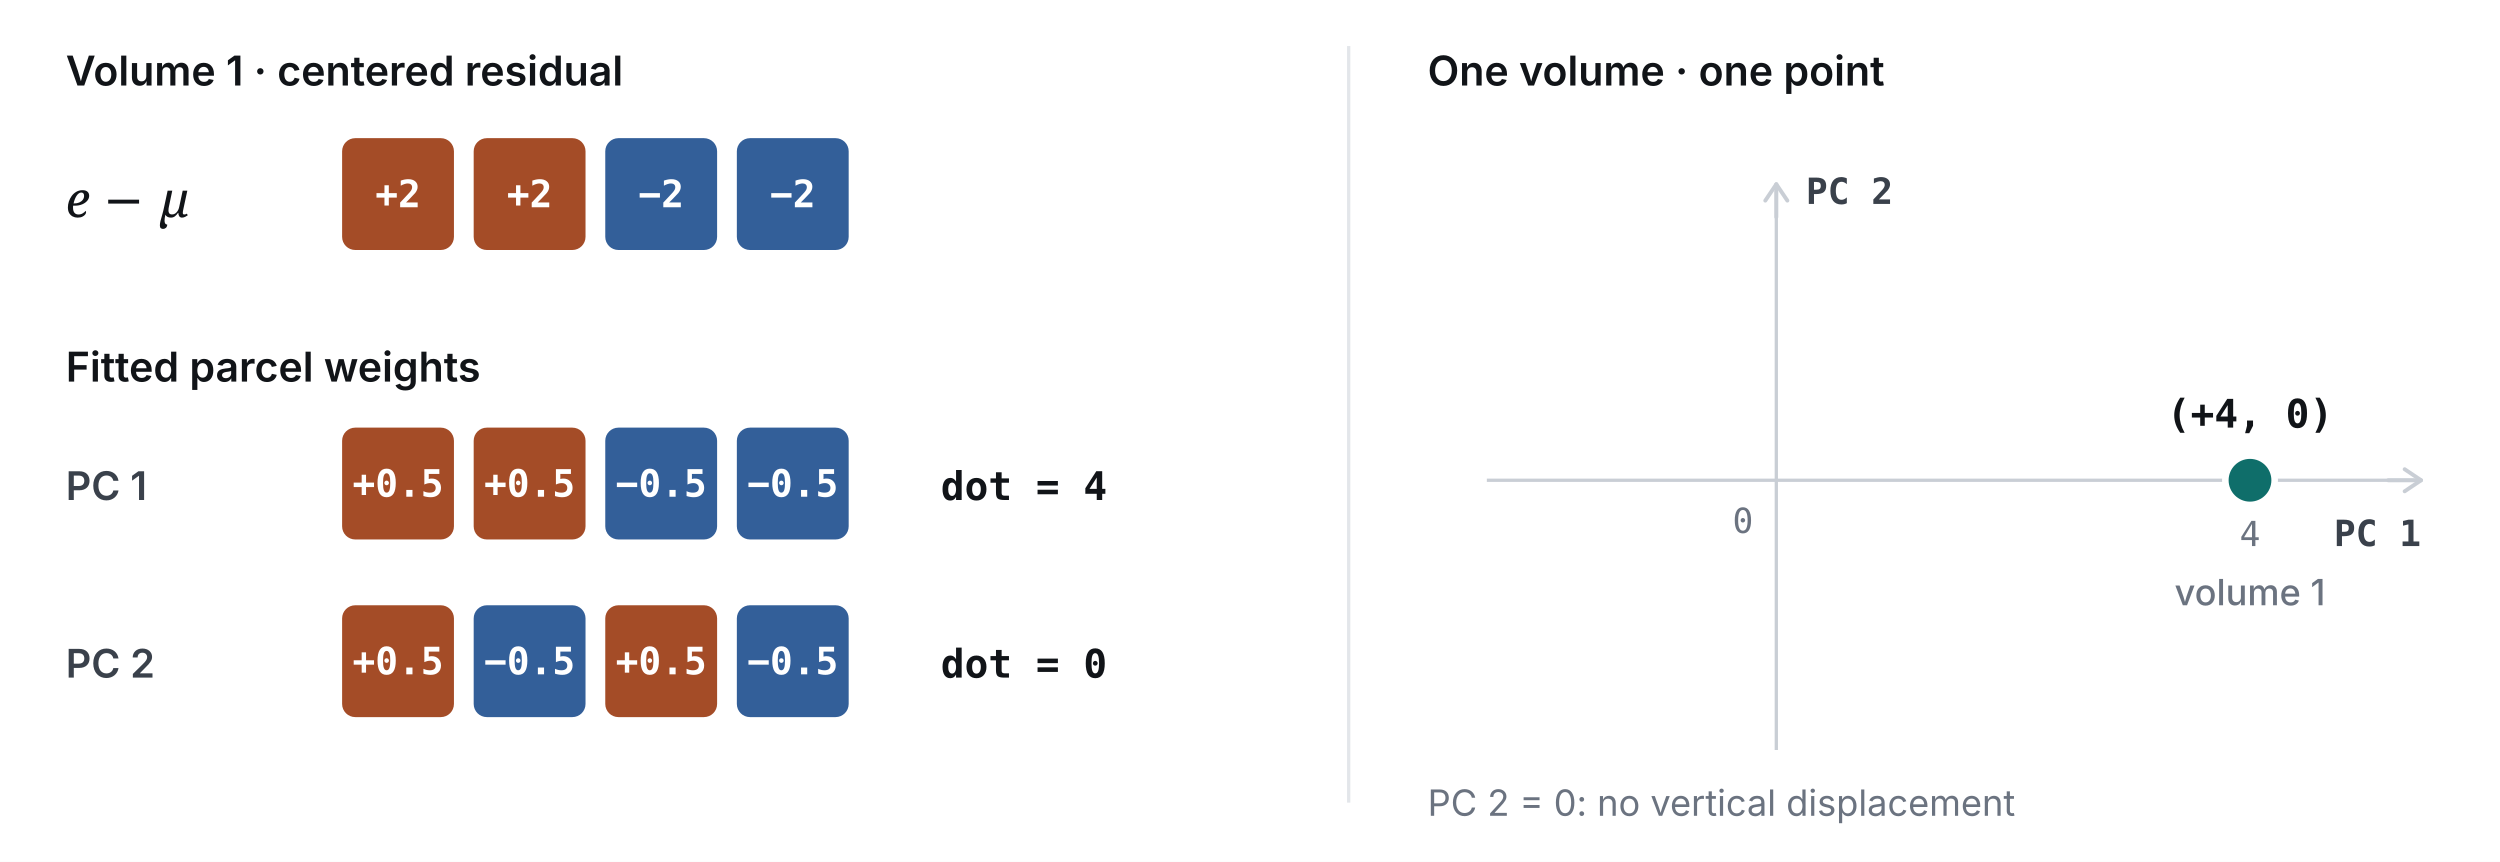
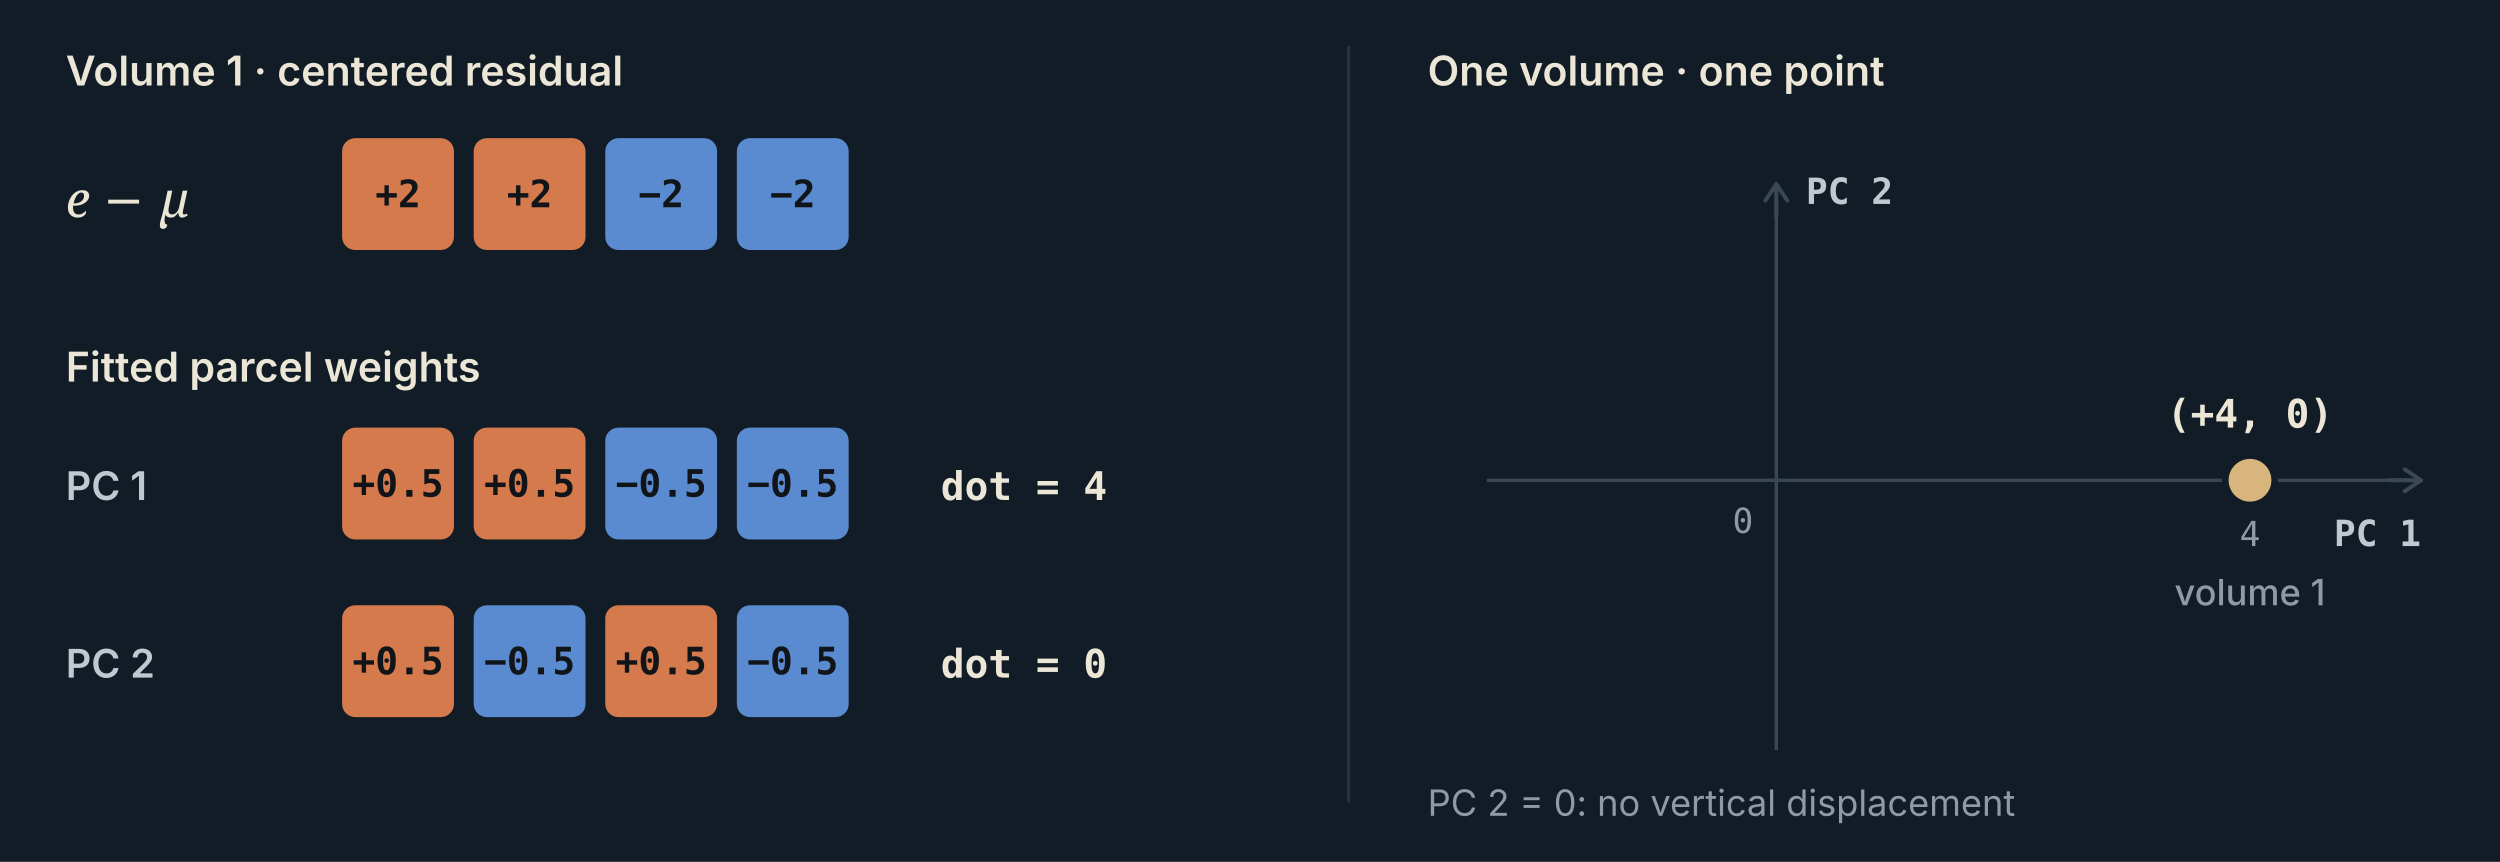
<svg xmlns="http://www.w3.org/2000/svg" width="760" height="262" viewBox="0 0 760 262" role="img" aria-labelledby="title desc" font-family="-apple-system,BlinkMacSystemFont,'Segoe UI',Inter,Roboto,Helvetica,Arial,sans-serif">
-   <rect width="760" height="262" fill="#ffffff" />
-   <text x="20.00" y="26.00" fill="#111418" font-size="12.5" font-weight="600" text-anchor="start">Volume 1 · centered residual</text>
-   <text x="20.00" y="66.00" fill="#111418" font-size="15" font-weight="400" text-anchor="start" font-family="Charter,'Bitstream Charter','Iowan Old Style',Georgia,serif" font-style="italic">e − μ</text>
-   <rect x="104.00" y="42.00" width="34.00" height="34.00" fill="#a44c27" rx="4" />
-   <text x="121.00" y="63.00" fill="#ffffff" font-size="11.5" font-weight="600" text-anchor="middle" font-family="'SF Mono',ui-monospace,SFMono-Regular,Menlo,Consolas,monospace">+2</text>
-   <rect x="144.00" y="42.00" width="34.00" height="34.00" fill="#a44c27" rx="4" />
-   <text x="161.00" y="63.00" fill="#ffffff" font-size="11.5" font-weight="600" text-anchor="middle" font-family="'SF Mono',ui-monospace,SFMono-Regular,Menlo,Consolas,monospace">+2</text>
-   <rect x="184.00" y="42.00" width="34.00" height="34.00" fill="#335f99" rx="4" />
-   <text x="201.00" y="63.00" fill="#ffffff" font-size="11.5" font-weight="600" text-anchor="middle" font-family="'SF Mono',ui-monospace,SFMono-Regular,Menlo,Consolas,monospace">−2</text>
-   <rect x="224.00" y="42.00" width="34.00" height="34.00" fill="#335f99" rx="4" />
-   <text x="241.00" y="63.00" fill="#ffffff" font-size="11.5" font-weight="600" text-anchor="middle" font-family="'SF Mono',ui-monospace,SFMono-Regular,Menlo,Consolas,monospace">−2</text>
-   <text x="20.00" y="116.00" fill="#111418" font-size="12.5" font-weight="600" text-anchor="start">Fitted parcel weights</text>
-   <text x="20.00" y="152.00" fill="#3a414b" font-size="12" font-weight="600" text-anchor="start">PC 1</text>
-   <rect x="104.00" y="130.00" width="34.00" height="34.00" fill="#a44c27" rx="4" />
-   <text x="121.00" y="151.00" fill="#ffffff" font-size="11.5" font-weight="600" text-anchor="middle" font-family="'SF Mono',ui-monospace,SFMono-Regular,Menlo,Consolas,monospace">+0.5</text>
-   <rect x="144.00" y="130.00" width="34.00" height="34.00" fill="#a44c27" rx="4" />
-   <text x="161.00" y="151.00" fill="#ffffff" font-size="11.5" font-weight="600" text-anchor="middle" font-family="'SF Mono',ui-monospace,SFMono-Regular,Menlo,Consolas,monospace">+0.5</text>
-   <rect x="184.00" y="130.00" width="34.00" height="34.00" fill="#335f99" rx="4" />
-   <text x="201.00" y="151.00" fill="#ffffff" font-size="11.5" font-weight="600" text-anchor="middle" font-family="'SF Mono',ui-monospace,SFMono-Regular,Menlo,Consolas,monospace">−0.5</text>
-   <rect x="224.00" y="130.00" width="34.00" height="34.00" fill="#335f99" rx="4" />
-   <text x="241.00" y="151.00" fill="#ffffff" font-size="11.5" font-weight="600" text-anchor="middle" font-family="'SF Mono',ui-monospace,SFMono-Regular,Menlo,Consolas,monospace">−0.5</text>
-   <text x="286.00" y="152.00" fill="#111418" font-size="12" font-weight="600" text-anchor="start" font-family="'SF Mono',ui-monospace,SFMono-Regular,Menlo,Consolas,monospace">dot = 4</text>
-   <text x="20.00" y="206.00" fill="#3a414b" font-size="12" font-weight="600" text-anchor="start">PC 2</text>
-   <rect x="104.00" y="184.00" width="34.00" height="34.00" fill="#a44c27" rx="4" />
-   <text x="121.00" y="205.00" fill="#ffffff" font-size="11.5" font-weight="600" text-anchor="middle" font-family="'SF Mono',ui-monospace,SFMono-Regular,Menlo,Consolas,monospace">+0.5</text>
-   <rect x="144.00" y="184.00" width="34.00" height="34.00" fill="#335f99" rx="4" />
-   <text x="161.00" y="205.00" fill="#ffffff" font-size="11.5" font-weight="600" text-anchor="middle" font-family="'SF Mono',ui-monospace,SFMono-Regular,Menlo,Consolas,monospace">−0.5</text>
-   <rect x="184.00" y="184.00" width="34.00" height="34.00" fill="#a44c27" rx="4" />
-   <text x="201.00" y="205.00" fill="#ffffff" font-size="11.5" font-weight="600" text-anchor="middle" font-family="'SF Mono',ui-monospace,SFMono-Regular,Menlo,Consolas,monospace">+0.5</text>
-   <rect x="224.00" y="184.00" width="34.00" height="34.00" fill="#335f99" rx="4" />
-   <text x="241.00" y="205.00" fill="#ffffff" font-size="11.5" font-weight="600" text-anchor="middle" font-family="'SF Mono',ui-monospace,SFMono-Regular,Menlo,Consolas,monospace">−0.5</text>
-   <text x="286.00" y="206.00" fill="#111418" font-size="12" font-weight="600" text-anchor="start" font-family="'SF Mono',ui-monospace,SFMono-Regular,Menlo,Consolas,monospace">dot = 0</text>
-   <line x1="410.00" y1="14.00" x2="410.00" y2="244.00" stroke="#e3e6ea" stroke-width="1" opacity="1" stroke-linecap="butt" />
-   <text x="434.00" y="26.00" fill="#111418" font-size="12.5" font-weight="600" text-anchor="start">One volume · one point</text>
-   <line x1="452.00" y1="146.00" x2="734.00" y2="146.00" stroke="#c9ced5" stroke-width="1" opacity="1" stroke-linecap="butt" />
-   <line x1="540.00" y1="228.00" x2="540.00" y2="58.00" stroke="#c9ced5" stroke-width="1" opacity="1" stroke-linecap="butt" />
-   <line x1="726.00" y1="146.00" x2="736.00" y2="146.00" stroke="#c9ced5" stroke-width="1.2" opacity="1" stroke-linecap="round" />
-   <polyline points="731.02,149.35 736.00,146.00 731.02,142.65" fill="none" stroke="#c9ced5" stroke-width="1.2" stroke-linejoin="round" stroke-linecap="round" opacity="1" />
-   <line x1="540.00" y1="66.00" x2="540.00" y2="56.00" stroke="#c9ced5" stroke-width="1.2" opacity="1" stroke-linecap="round" />
-   <polyline points="543.35,60.98 540.00,56.00 536.65,60.98" fill="none" stroke="#c9ced5" stroke-width="1.2" stroke-linejoin="round" stroke-linecap="round" opacity="1" />
-   <text x="736.00" y="166.00" fill="#3a414b" font-size="11" font-weight="600" text-anchor="end" font-family="'SF Mono',ui-monospace,SFMono-Regular,Menlo,Consolas,monospace">PC 1</text>
-   <text x="549.00" y="62.00" fill="#3a414b" font-size="11" font-weight="600" text-anchor="start" font-family="'SF Mono',ui-monospace,SFMono-Regular,Menlo,Consolas,monospace">PC 2</text>
-   <text x="533.00" y="162.00" fill="#6b7380" font-size="10.5" font-weight="400" text-anchor="end" font-family="'SF Mono',ui-monospace,SFMono-Regular,Menlo,Consolas,monospace">0</text>
-   <line x1="684.00" y1="141.00" x2="684.00" y2="151.00" stroke="#c9ced5" stroke-width="1" opacity="1" stroke-linecap="butt" />
-   <text x="684.00" y="166.00" fill="#6b7380" font-size="10.5" font-weight="400" text-anchor="middle" font-family="'SF Mono',ui-monospace,SFMono-Regular,Menlo,Consolas,monospace">4</text>
-   <circle cx="684.00" cy="146.00" r="8.50" fill="#ffffff" />
-   <circle cx="684.00" cy="146.00" r="6.50" fill="#0f6e6a" />
-   <text x="684.00" y="130.00" fill="#111418" font-size="12" font-weight="600" text-anchor="middle" font-family="'SF Mono',ui-monospace,SFMono-Regular,Menlo,Consolas,monospace">(+4, 0)</text>
-   <text x="684.00" y="184.00" fill="#6b7380" font-size="11" font-weight="500" text-anchor="middle">volume 1</text>
-   <text x="434.00" y="248.00" fill="#6b7380" font-size="11" font-weight="400" text-anchor="start">PC 2 = 0: no vertical displacement</text>
+   <rect width="760" height="262" fill="#111c26" />
+   <text x="20.00" y="26.00" fill="#ece6d6" font-size="12.5" font-weight="600" text-anchor="start">Volume 1 · centered residual</text>
+   <text x="20.00" y="66.00" fill="#ece6d6" font-size="15" font-weight="400" text-anchor="start" font-family="Charter,'Bitstream Charter','Iowan Old Style',Georgia,serif" font-style="italic">e − μ</text>
+   <rect x="104.00" y="42.00" width="34.00" height="34.00" fill="#d57a4c" rx="4" />
+   <text x="121.00" y="63.00" fill="#111418" font-size="11.5" font-weight="600" text-anchor="middle" font-family="'SF Mono',ui-monospace,SFMono-Regular,Menlo,Consolas,monospace">+2</text>
+   <rect x="144.00" y="42.00" width="34.00" height="34.00" fill="#d57a4c" rx="4" />
+   <text x="161.00" y="63.00" fill="#111418" font-size="11.5" font-weight="600" text-anchor="middle" font-family="'SF Mono',ui-monospace,SFMono-Regular,Menlo,Consolas,monospace">+2</text>
+   <rect x="184.00" y="42.00" width="34.00" height="34.00" fill="#5a8bd0" rx="4" />
+   <text x="201.00" y="63.00" fill="#111418" font-size="11.5" font-weight="600" text-anchor="middle" font-family="'SF Mono',ui-monospace,SFMono-Regular,Menlo,Consolas,monospace">−2</text>
+   <rect x="224.00" y="42.00" width="34.00" height="34.00" fill="#5a8bd0" rx="4" />
+   <text x="241.00" y="63.00" fill="#111418" font-size="11.5" font-weight="600" text-anchor="middle" font-family="'SF Mono',ui-monospace,SFMono-Regular,Menlo,Consolas,monospace">−2</text>
+   <text x="20.00" y="116.00" fill="#ece6d6" font-size="12.5" font-weight="600" text-anchor="start">Fitted parcel weights</text>
+   <text x="20.00" y="152.00" fill="#c1c9d0" font-size="12" font-weight="600" text-anchor="start">PC 1</text>
+   <rect x="104.00" y="130.00" width="34.00" height="34.00" fill="#d57a4c" rx="4" />
+   <text x="121.00" y="151.00" fill="#111418" font-size="11.5" font-weight="600" text-anchor="middle" font-family="'SF Mono',ui-monospace,SFMono-Regular,Menlo,Consolas,monospace">+0.5</text>
+   <rect x="144.00" y="130.00" width="34.00" height="34.00" fill="#d57a4c" rx="4" />
+   <text x="161.00" y="151.00" fill="#111418" font-size="11.5" font-weight="600" text-anchor="middle" font-family="'SF Mono',ui-monospace,SFMono-Regular,Menlo,Consolas,monospace">+0.5</text>
+   <rect x="184.00" y="130.00" width="34.00" height="34.00" fill="#5a8bd0" rx="4" />
+   <text x="201.00" y="151.00" fill="#111418" font-size="11.5" font-weight="600" text-anchor="middle" font-family="'SF Mono',ui-monospace,SFMono-Regular,Menlo,Consolas,monospace">−0.5</text>
+   <rect x="224.00" y="130.00" width="34.00" height="34.00" fill="#5a8bd0" rx="4" />
+   <text x="241.00" y="151.00" fill="#111418" font-size="11.5" font-weight="600" text-anchor="middle" font-family="'SF Mono',ui-monospace,SFMono-Regular,Menlo,Consolas,monospace">−0.5</text>
+   <text x="286.00" y="152.00" fill="#ece6d6" font-size="12" font-weight="600" text-anchor="start" font-family="'SF Mono',ui-monospace,SFMono-Regular,Menlo,Consolas,monospace">dot = 4</text>
+   <text x="20.00" y="206.00" fill="#c1c9d0" font-size="12" font-weight="600" text-anchor="start">PC 2</text>
+   <rect x="104.00" y="184.00" width="34.00" height="34.00" fill="#d57a4c" rx="4" />
+   <text x="121.00" y="205.00" fill="#111418" font-size="11.5" font-weight="600" text-anchor="middle" font-family="'SF Mono',ui-monospace,SFMono-Regular,Menlo,Consolas,monospace">+0.5</text>
+   <rect x="144.00" y="184.00" width="34.00" height="34.00" fill="#5a8bd0" rx="4" />
+   <text x="161.00" y="205.00" fill="#111418" font-size="11.5" font-weight="600" text-anchor="middle" font-family="'SF Mono',ui-monospace,SFMono-Regular,Menlo,Consolas,monospace">−0.5</text>
+   <rect x="184.00" y="184.00" width="34.00" height="34.00" fill="#d57a4c" rx="4" />
+   <text x="201.00" y="205.00" fill="#111418" font-size="11.5" font-weight="600" text-anchor="middle" font-family="'SF Mono',ui-monospace,SFMono-Regular,Menlo,Consolas,monospace">+0.5</text>
+   <rect x="224.00" y="184.00" width="34.00" height="34.00" fill="#5a8bd0" rx="4" />
+   <text x="241.00" y="205.00" fill="#111418" font-size="11.5" font-weight="600" text-anchor="middle" font-family="'SF Mono',ui-monospace,SFMono-Regular,Menlo,Consolas,monospace">−0.5</text>
+   <text x="286.00" y="206.00" fill="#ece6d6" font-size="12" font-weight="600" text-anchor="start" font-family="'SF Mono',ui-monospace,SFMono-Regular,Menlo,Consolas,monospace">dot = 0</text>
+   <line x1="410.00" y1="14.00" x2="410.00" y2="244.00" stroke="#24323f" stroke-width="1" opacity="1" stroke-linecap="butt" />
+   <text x="434.00" y="26.00" fill="#ece6d6" font-size="12.5" font-weight="600" text-anchor="start">One volume · one point</text>
+   <line x1="452.00" y1="146.00" x2="734.00" y2="146.00" stroke="#3a4856" stroke-width="1" opacity="1" stroke-linecap="butt" />
+   <line x1="540.00" y1="228.00" x2="540.00" y2="58.00" stroke="#3a4856" stroke-width="1" opacity="1" stroke-linecap="butt" />
+   <line x1="726.00" y1="146.00" x2="736.00" y2="146.00" stroke="#3a4856" stroke-width="1.2" opacity="1" stroke-linecap="round" />
+   <polyline points="731.02,149.35 736.00,146.00 731.02,142.65" fill="none" stroke="#3a4856" stroke-width="1.2" stroke-linejoin="round" stroke-linecap="round" opacity="1" />
+   <line x1="540.00" y1="66.00" x2="540.00" y2="56.00" stroke="#3a4856" stroke-width="1.2" opacity="1" stroke-linecap="round" />
+   <polyline points="543.35,60.98 540.00,56.00 536.65,60.98" fill="none" stroke="#3a4856" stroke-width="1.2" stroke-linejoin="round" stroke-linecap="round" opacity="1" />
+   <text x="736.00" y="166.00" fill="#c1c9d0" font-size="11" font-weight="600" text-anchor="end" font-family="'SF Mono',ui-monospace,SFMono-Regular,Menlo,Consolas,monospace">PC 1</text>
+   <text x="549.00" y="62.00" fill="#c1c9d0" font-size="11" font-weight="600" text-anchor="start" font-family="'SF Mono',ui-monospace,SFMono-Regular,Menlo,Consolas,monospace">PC 2</text>
+   <text x="533.00" y="162.00" fill="#8f9aa6" font-size="10.5" font-weight="400" text-anchor="end" font-family="'SF Mono',ui-monospace,SFMono-Regular,Menlo,Consolas,monospace">0</text>
+   <line x1="684.00" y1="141.00" x2="684.00" y2="151.00" stroke="#3a4856" stroke-width="1" opacity="1" stroke-linecap="butt" />
+   <text x="684.00" y="166.00" fill="#8f9aa6" font-size="10.5" font-weight="400" text-anchor="middle" font-family="'SF Mono',ui-monospace,SFMono-Regular,Menlo,Consolas,monospace">4</text>
+   <circle cx="684.00" cy="146.00" r="8.50" fill="#111c26" />
+   <circle cx="684.00" cy="146.00" r="6.50" fill="#d8b57c" />
+   <text x="684.00" y="130.00" fill="#ece6d6" font-size="12" font-weight="600" text-anchor="middle" font-family="'SF Mono',ui-monospace,SFMono-Regular,Menlo,Consolas,monospace">(+4, 0)</text>
+   <text x="684.00" y="184.00" fill="#8f9aa6" font-size="11" font-weight="500" text-anchor="middle">volume 1</text>
+   <text x="434.00" y="248.00" fill="#8f9aa6" font-size="11" font-weight="400" text-anchor="start">PC 2 = 0: no vertical displacement</text>
</svg>
